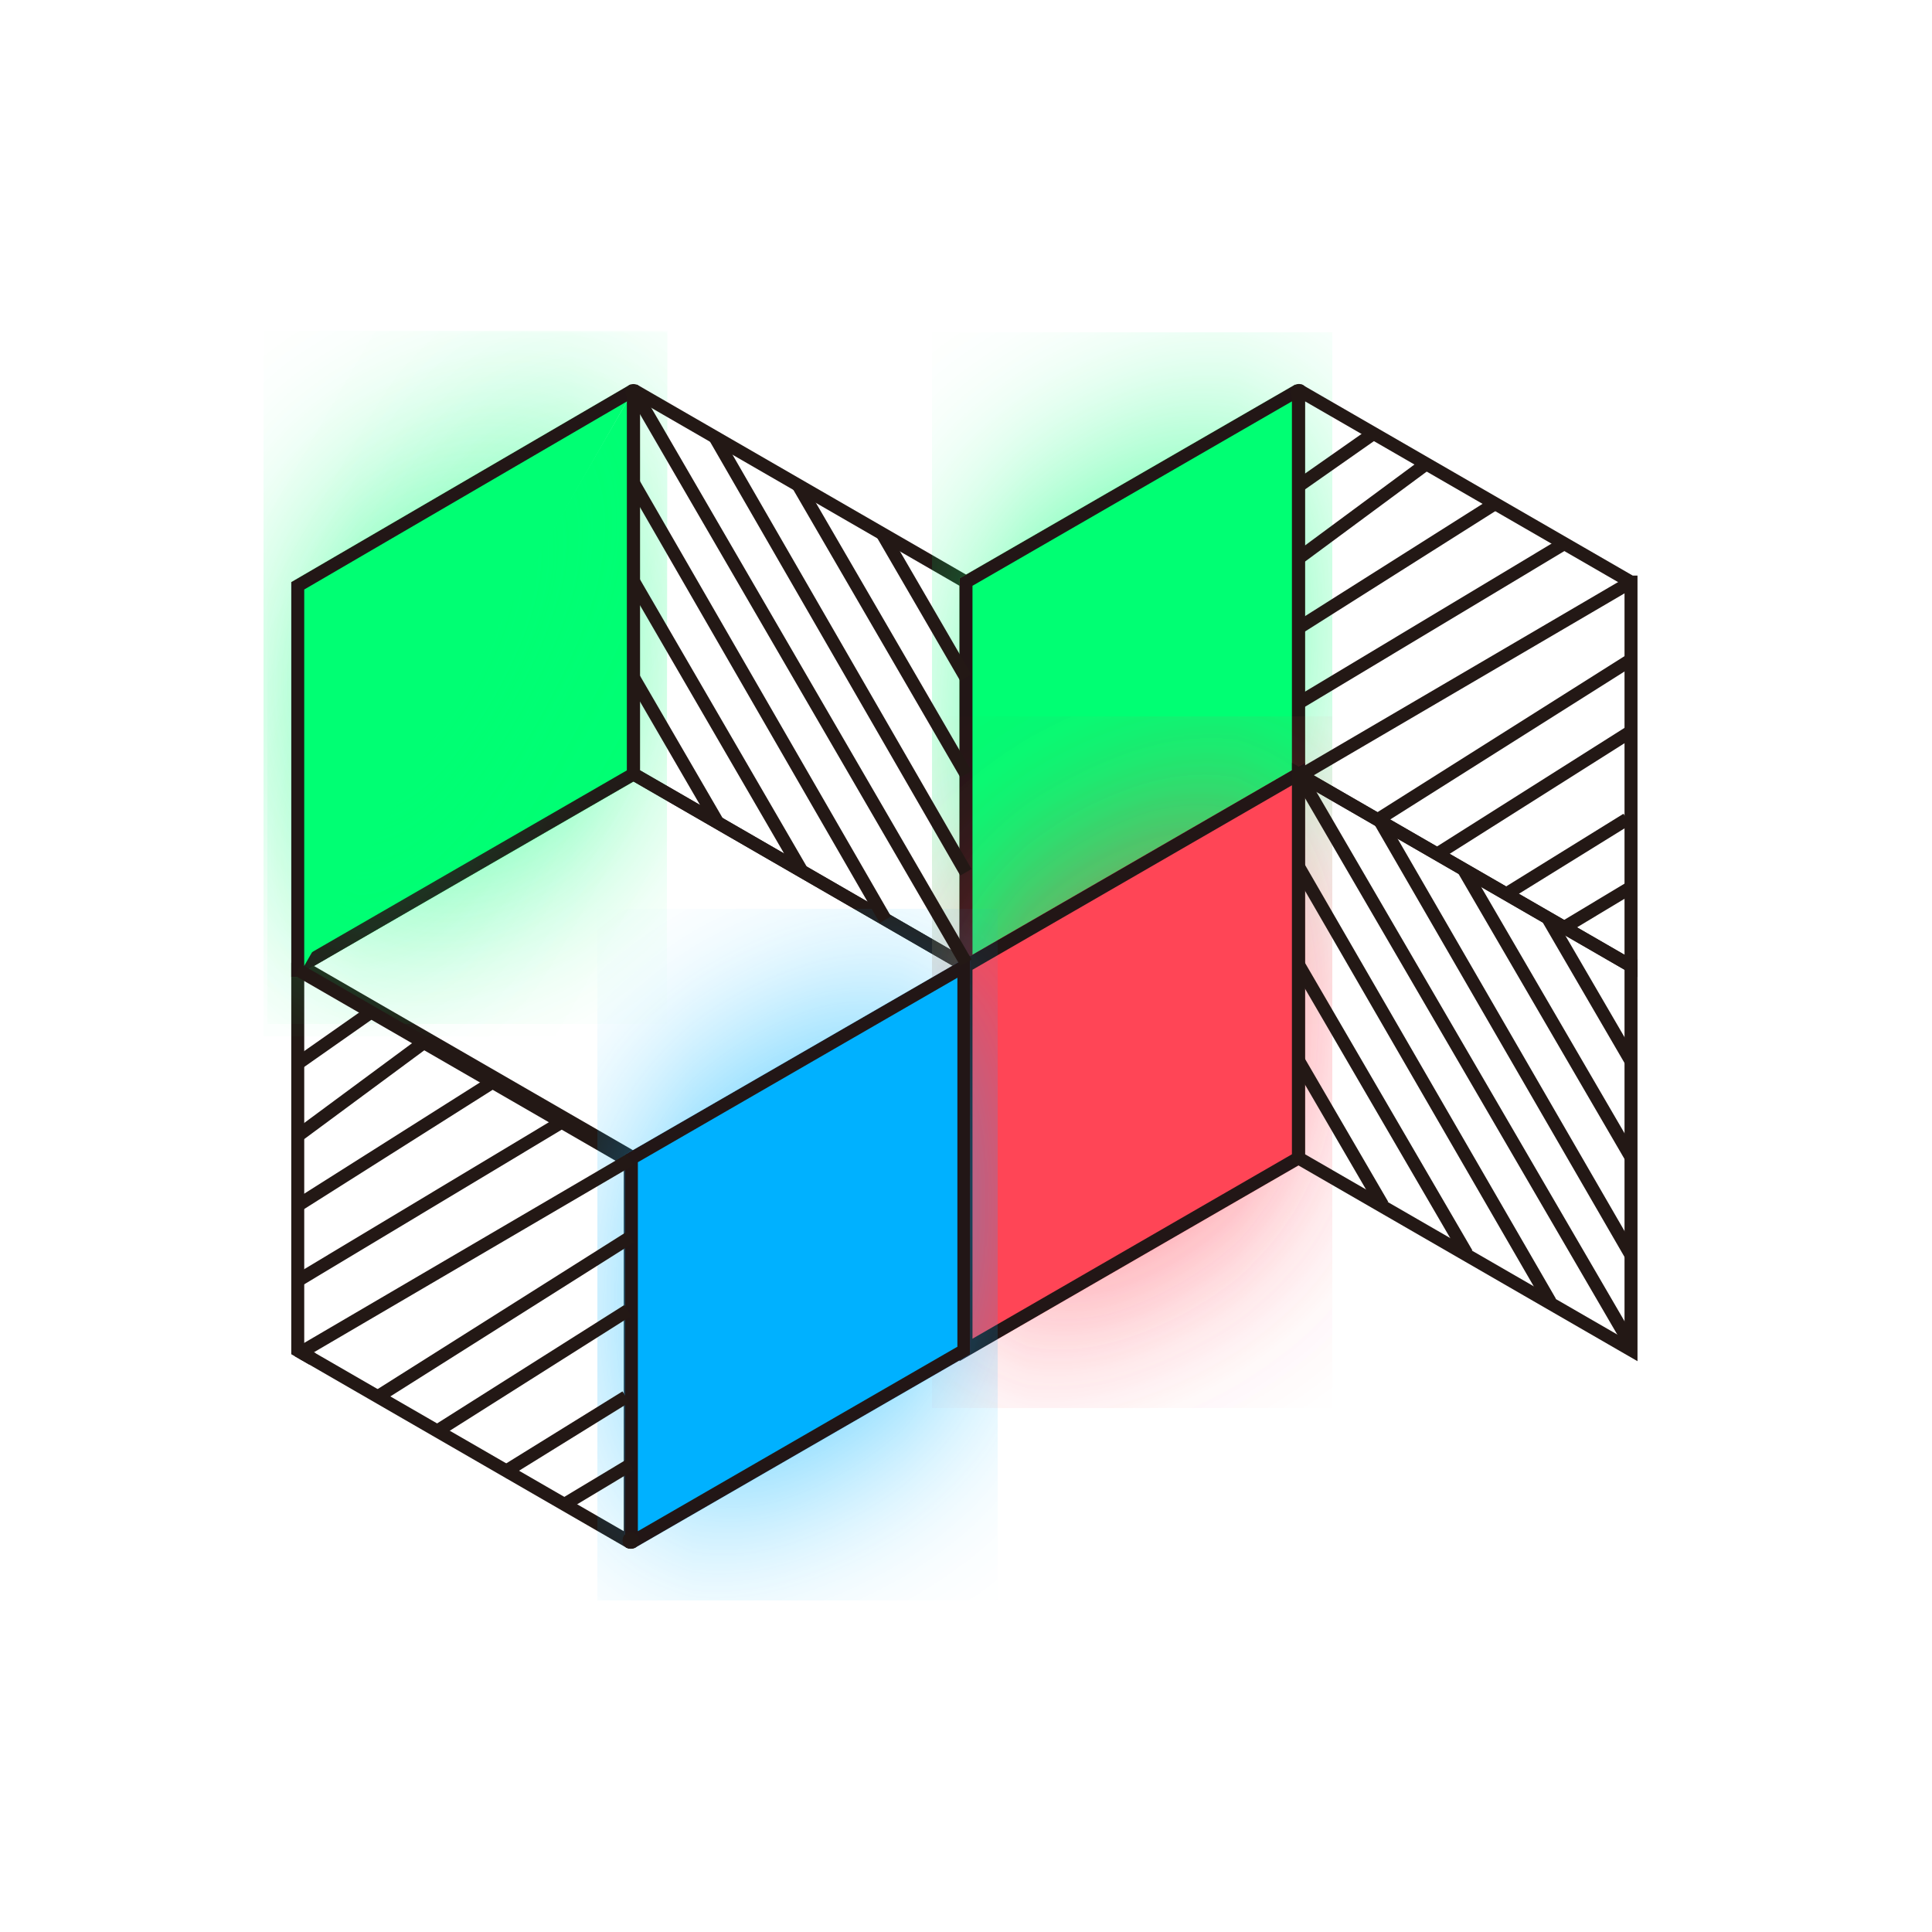
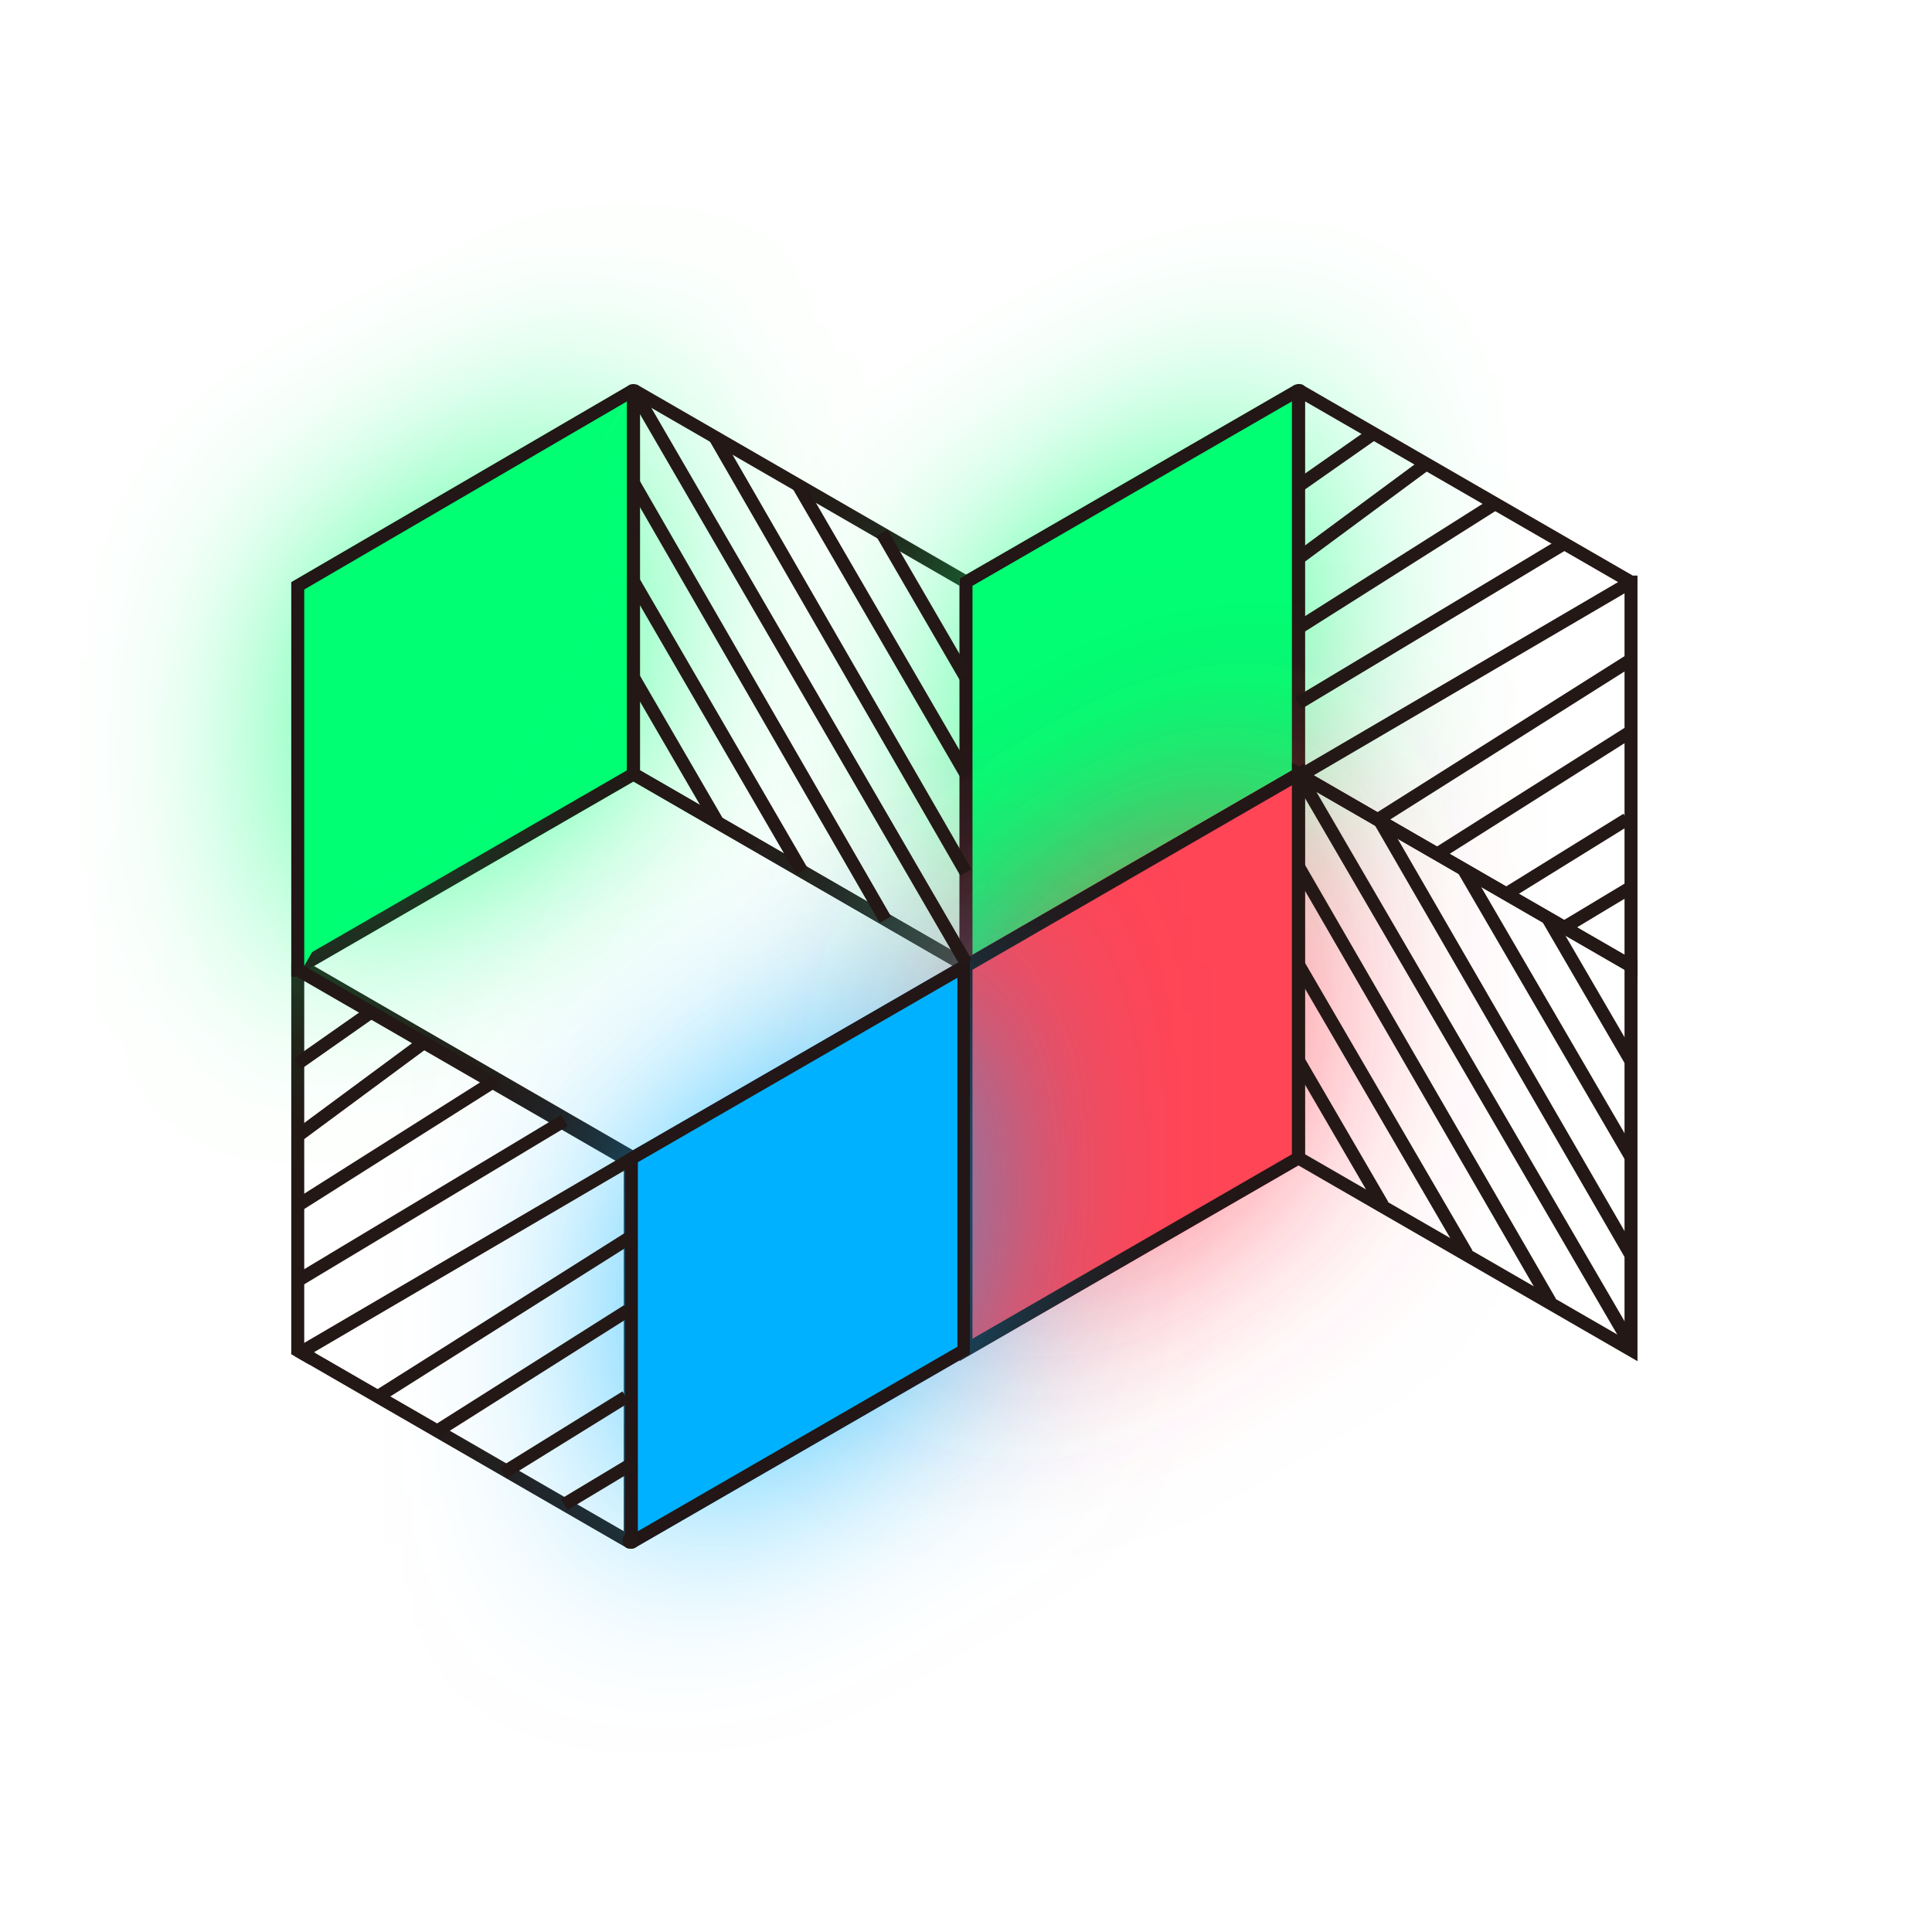
<svg xmlns="http://www.w3.org/2000/svg" id="_图层_3" viewBox="0 0 595.28 595.28">
  <defs>
-     <filter id="outer-glow-1">
+     <filter id="outer-glow-1" filterUnits="userSpaceOnUse">
      <feOffset dx="0" dy="0" />
      <feGaussianBlur result="blur" stdDeviation="31.18" />
      <feFlood flood-color="#00ff73" flood-opacity=".75" />
      <feComposite in2="blur" operator="in" />
      <feComposite in="SourceGraphic" />
    </filter>
-     <filter id="outer-glow-2">
+     <filter id="outer-glow-2" filterUnits="userSpaceOnUse">
      <feOffset dx="0" dy="0" />
      <feGaussianBlur result="blur-2" stdDeviation="31.18" />
      <feFlood flood-color="#00ff73" flood-opacity=".75" />
      <feComposite in2="blur-2" operator="in" />
      <feComposite in="SourceGraphic" />
    </filter>
-     <filter id="outer-glow-3">
+     <filter id="outer-glow-3" filterUnits="userSpaceOnUse">
      <feOffset dx="0" dy="0" />
      <feGaussianBlur result="blur-3" stdDeviation="31.18" />
      <feFlood flood-color="#00ff73" flood-opacity=".75" />
      <feComposite in2="blur-3" operator="in" />
      <feComposite in="SourceGraphic" />
    </filter>
-     <filter id="outer-glow-4">
+     <filter id="outer-glow-4" filterUnits="userSpaceOnUse">
      <feOffset dx="0" dy="0" />
      <feGaussianBlur result="blur-4" stdDeviation="31.18" />
      <feFlood flood-color="#ff4557" flood-opacity=".75" />
      <feComposite in2="blur-4" operator="in" />
      <feComposite in="SourceGraphic" />
    </filter>
-     <filter id="outer-glow-5">
+     <filter id="outer-glow-5" filterUnits="userSpaceOnUse">
      <feOffset dx="0" dy="0" />
      <feGaussianBlur result="blur-5" stdDeviation="31.18" />
      <feFlood flood-color="#00b1ff" flood-opacity=".75" />
      <feComposite in2="blur-5" operator="in" />
      <feComposite in="SourceGraphic" />
    </filter>
-     <filter id="outer-glow-6">
+     <filter id="outer-glow-6" filterUnits="userSpaceOnUse">
      <feOffset dx="0" dy="0" />
      <feGaussianBlur result="blur-6" stdDeviation="31.18" />
      <feFlood flood-color="#00b1ff" flood-opacity=".75" />
      <feComposite in2="blur-6" operator="in" />
      <feComposite in="SourceGraphic" />
    </filter>
  </defs>
  <polyline points="96.27 418.71 91.74 416.1 91.74 297.8 99.54 293.67" style="fill:none; stroke:#231815; stroke-miterlimit:10; stroke-width:4px;" />
  <polyline points="92.74 297.64 195.18 356.79 195.19 356.79 297.64 297.64 297.64 297.64 195.19 238.49 195.19 238.49 92.74 297.64" style="fill:none; stroke:#231815; stroke-miterlimit:10; stroke-width:4px;" />
  <polyline points="92.74 297.64 195.19 238.49 195.19 120.19" style="fill:#00ff73; filter:url(#outer-glow-1); stroke:#231815; stroke-miterlimit:10; stroke-width:4px;" />
  <polyline points="195.19 120.19 91.74 180.49 91.74 301.09" style="fill:#00ff73; filter:url(#outer-glow-2); stroke:#231815; stroke-miterlimit:10; stroke-width:4px;" />
  <polyline points="195.19 120.19 195.19 238.49 195.19 238.49 297.64 297.64 297.64 179.34 297.64 179.34 195.19 120.19" style="fill:none; stroke:#231815; stroke-miterlimit:10; stroke-width:4px;" />
  <polyline points="400.09 120.19 297.64 179.34 297.64 297.64 297.64 297.64 400.09 238.49 400.09 238.49 400.09 120.19" style="fill:#00ff73; filter:url(#outer-glow-3); stroke:#231815; stroke-miterlimit:10; stroke-width:4px;" />
  <polyline points="400.09 120.19 400.09 238.49 502.54 297.64 502.54 179.34 502.53 179.34 401.79 121.17 400.09 120.19" style="fill:none; stroke:#231815; stroke-miterlimit:10; stroke-width:4px;" />
  <polygon points="297.64 415.94 400.09 356.79 400.09 356.79 400.09 238.49 297.64 297.64 297.64 415.94" style="fill:#ff4557; filter:url(#outer-glow-4); stroke:#231815; stroke-miterlimit:10; stroke-width:4px;" />
  <polygon points="502.54 415.94 502.54 297.64 502.53 297.64 400.09 238.49 400.09 356.79 502.54 415.94" style="fill:none; stroke:#231815; stroke-miterlimit:10; stroke-width:4px;" />
  <polyline points="91.74 416.1 91.75 416.1 194.19 475.25 194.19 476.25 194.19 357.95 194.19 357.95 91.74 298.8" style="fill:none; stroke:#231815; stroke-miterlimit:10; stroke-width:4px;" />
  <polyline points="194.54 475.25 296.99 416.1 296.99 297.8 194.54 356.95 194.54 475.25" style="fill:#00b1ff; filter:url(#outer-glow-5); stroke:#231815; stroke-miterlimit:10; stroke-width:4px;" />
  <line x1="194.54" y1="475.25" x2="194.54" y2="475.25" style="fill:#00b1ff; filter:url(#outer-glow-6); stroke:#231815; stroke-miterlimit:10; stroke-width:4px;" />
  <g>
    <line x1="114.85" y1="311.48" x2="91.67" y2="327.74" style="fill:#231815; stroke:#231815; stroke-miterlimit:10; stroke-width:4px;" />
    <line x1="131.04" y1="320.9" x2="91.67" y2="350.01" style="fill:#231815; stroke:#231815; stroke-miterlimit:10; stroke-width:4px;" />
    <line x1="152.3" y1="333.1" x2="91.67" y2="371.46" style="fill:#231815; stroke:#231815; stroke-miterlimit:10; stroke-width:4px;" />
    <line x1="173.92" y1="345.23" x2="91.67" y2="394.62" style="fill:#231815; stroke:#231815; stroke-miterlimit:10; stroke-width:4px;" />
    <line x1="194.11" y1="357.32" x2="91.67" y2="417.29" style="fill:#231815; stroke:#231815; stroke-miterlimit:10; stroke-width:4px;" />
    <line x1="194.26" y1="381.16" x2="116.06" y2="430.55" style="fill:#231815; stroke:#231815; stroke-miterlimit:10; stroke-width:4px;" />
    <line x1="193.42" y1="403.78" x2="134.82" y2="440.85" style="fill:#231815; stroke:#231815; stroke-miterlimit:10; stroke-width:4px;" />
    <line x1="192.85" y1="430.41" x2="154.98" y2="453.86" style="fill:#231815; stroke:#231815; stroke-miterlimit:10; stroke-width:4px;" />
    <line x1="194.24" y1="451.3" x2="173.83" y2="463.57" style="fill:#231815; stroke:#231815; stroke-miterlimit:10; stroke-width:4px;" />
  </g>
  <g>
    <line x1="423.28" y1="133.51" x2="400.09" y2="149.76" style="fill:#231815; stroke:#231815; stroke-miterlimit:10; stroke-width:4px;" />
    <line x1="439.46" y1="142.92" x2="400.09" y2="172.03" style="fill:#231815; stroke:#231815; stroke-miterlimit:10; stroke-width:4px;" />
    <line x1="460.72" y1="155.13" x2="400.09" y2="193.48" style="fill:#231815; stroke:#231815; stroke-miterlimit:10; stroke-width:4px;" />
    <line x1="482.34" y1="167.26" x2="400.09" y2="216.64" style="fill:#231815; stroke:#231815; stroke-miterlimit:10; stroke-width:4px;" />
    <line x1="502.53" y1="179.34" x2="400.09" y2="239.31" style="fill:#231815; stroke:#231815; stroke-miterlimit:10; stroke-width:4px;" />
    <line x1="502.68" y1="203.18" x2="424.48" y2="252.57" style="fill:#231815; stroke:#231815; stroke-miterlimit:10; stroke-width:4px;" />
    <line x1="501.84" y1="225.81" x2="443.25" y2="262.87" style="fill:#231815; stroke:#231815; stroke-miterlimit:10; stroke-width:4px;" />
    <line x1="501.27" y1="252.43" x2="463.4" y2="275.88" style="fill:#231815; stroke:#231815; stroke-miterlimit:10; stroke-width:4px;" />
    <line x1="502.66" y1="273.32" x2="482.25" y2="285.59" style="fill:#231815; stroke:#231815; stroke-miterlimit:10; stroke-width:4px;" />
  </g>
  <g>
    <line x1="195.19" y1="120.19" x2="297.64" y2="296.64" style="fill:#231815; stroke:#231815; stroke-miterlimit:10; stroke-width:4px;" />
    <g>
      <g>
        <line x1="245.77" y1="149.23" x2="297.64" y2="238.56" style="fill:#231815; stroke:#231815; stroke-miterlimit:10; stroke-width:4px;" />
        <line x1="271.7" y1="164.22" x2="297.6" y2="208.82" style="fill:#231815; stroke:#231815; stroke-miterlimit:10; stroke-width:4px;" />
        <line x1="220.02" y1="134.26" x2="297.6" y2="268.77" style="fill:#231815; stroke:#231815; stroke-miterlimit:10; stroke-width:4px;" />
      </g>
      <g>
        <line x1="247.05" y1="268.39" x2="195.19" y2="179.06" style="fill:#231815; stroke:#231815; stroke-miterlimit:10; stroke-width:4px;" />
        <line x1="221.12" y1="253.39" x2="195.22" y2="208.79" style="fill:#231815; stroke:#231815; stroke-miterlimit:10; stroke-width:4px;" />
        <line x1="272.8" y1="283.36" x2="195.22" y2="148.85" style="fill:#231815; stroke:#231815; stroke-miterlimit:10; stroke-width:4px;" />
      </g>
    </g>
  </g>
  <g>
    <line x1="400.09" y1="238.49" x2="502.5" y2="414.43" style="fill:#231815; stroke:#231815; stroke-miterlimit:10; stroke-width:4px;" />
    <g>
      <g>
        <line x1="450.65" y1="267.44" x2="502.5" y2="356.51" style="fill:#231815; stroke:#231815; stroke-miterlimit:10; stroke-width:4px;" />
        <line x1="476.58" y1="282.39" x2="502.47" y2="326.87" style="fill:#231815; stroke:#231815; stroke-miterlimit:10; stroke-width:4px;" />
        <line x1="424.91" y1="252.52" x2="502.47" y2="386.64" style="fill:#231815; stroke:#231815; stroke-miterlimit:10; stroke-width:4px;" />
      </g>
      <g>
        <line x1="451.93" y1="386.25" x2="400.08" y2="297.19" style="fill:#231815; stroke:#231815; stroke-miterlimit:10; stroke-width:4px;" />
        <line x1="426.01" y1="371.31" x2="400.12" y2="326.83" style="fill:#231815; stroke:#231815; stroke-miterlimit:10; stroke-width:4px;" />
        <line x1="477.68" y1="401.18" x2="400.12" y2="267.06" style="fill:#231815; stroke:#231815; stroke-miterlimit:10; stroke-width:4px;" />
      </g>
    </g>
  </g>
  <path d="M195.37,123.54c3.22,0,3.22-5,0-5s-3.22,5,0,5h0Z" style="fill:#231815;" />
  <path d="M195.16,123.33c3.22,0,3.22-5,0-5s-3.22,5,0,5h0Z" style="fill:#231815;" />
  <path d="M195.27,123.54c3.22,0,3.22-5,0-5s-3.22,5,0,5h0Z" style="fill:#231815;" />
  <path d="M400.24,123.31c3.22,0,3.22-5,0-5s-3.22,5,0,5h0Z" style="fill:#231815;" />
  <path d="M400.08,123.47c3.22,0,3.22-5,0-5s-3.22,5,0,5h0Z" style="fill:#231815;" />
  <path d="M194.27,477.14c3.22,0,3.22-5,0-5s-3.22,5,0,5h0Z" style="fill:#231815;" />
  <path d="M194.27,477.2c3.22,0,3.22-5,0-5s-3.22,5,0,5h0Z" style="fill:#231815;" />
  <path d="M194.46,477.2c3.22,0,3.22-5,0-5s-3.22,5,0,5h0Z" style="fill:#231815;" />
</svg>
